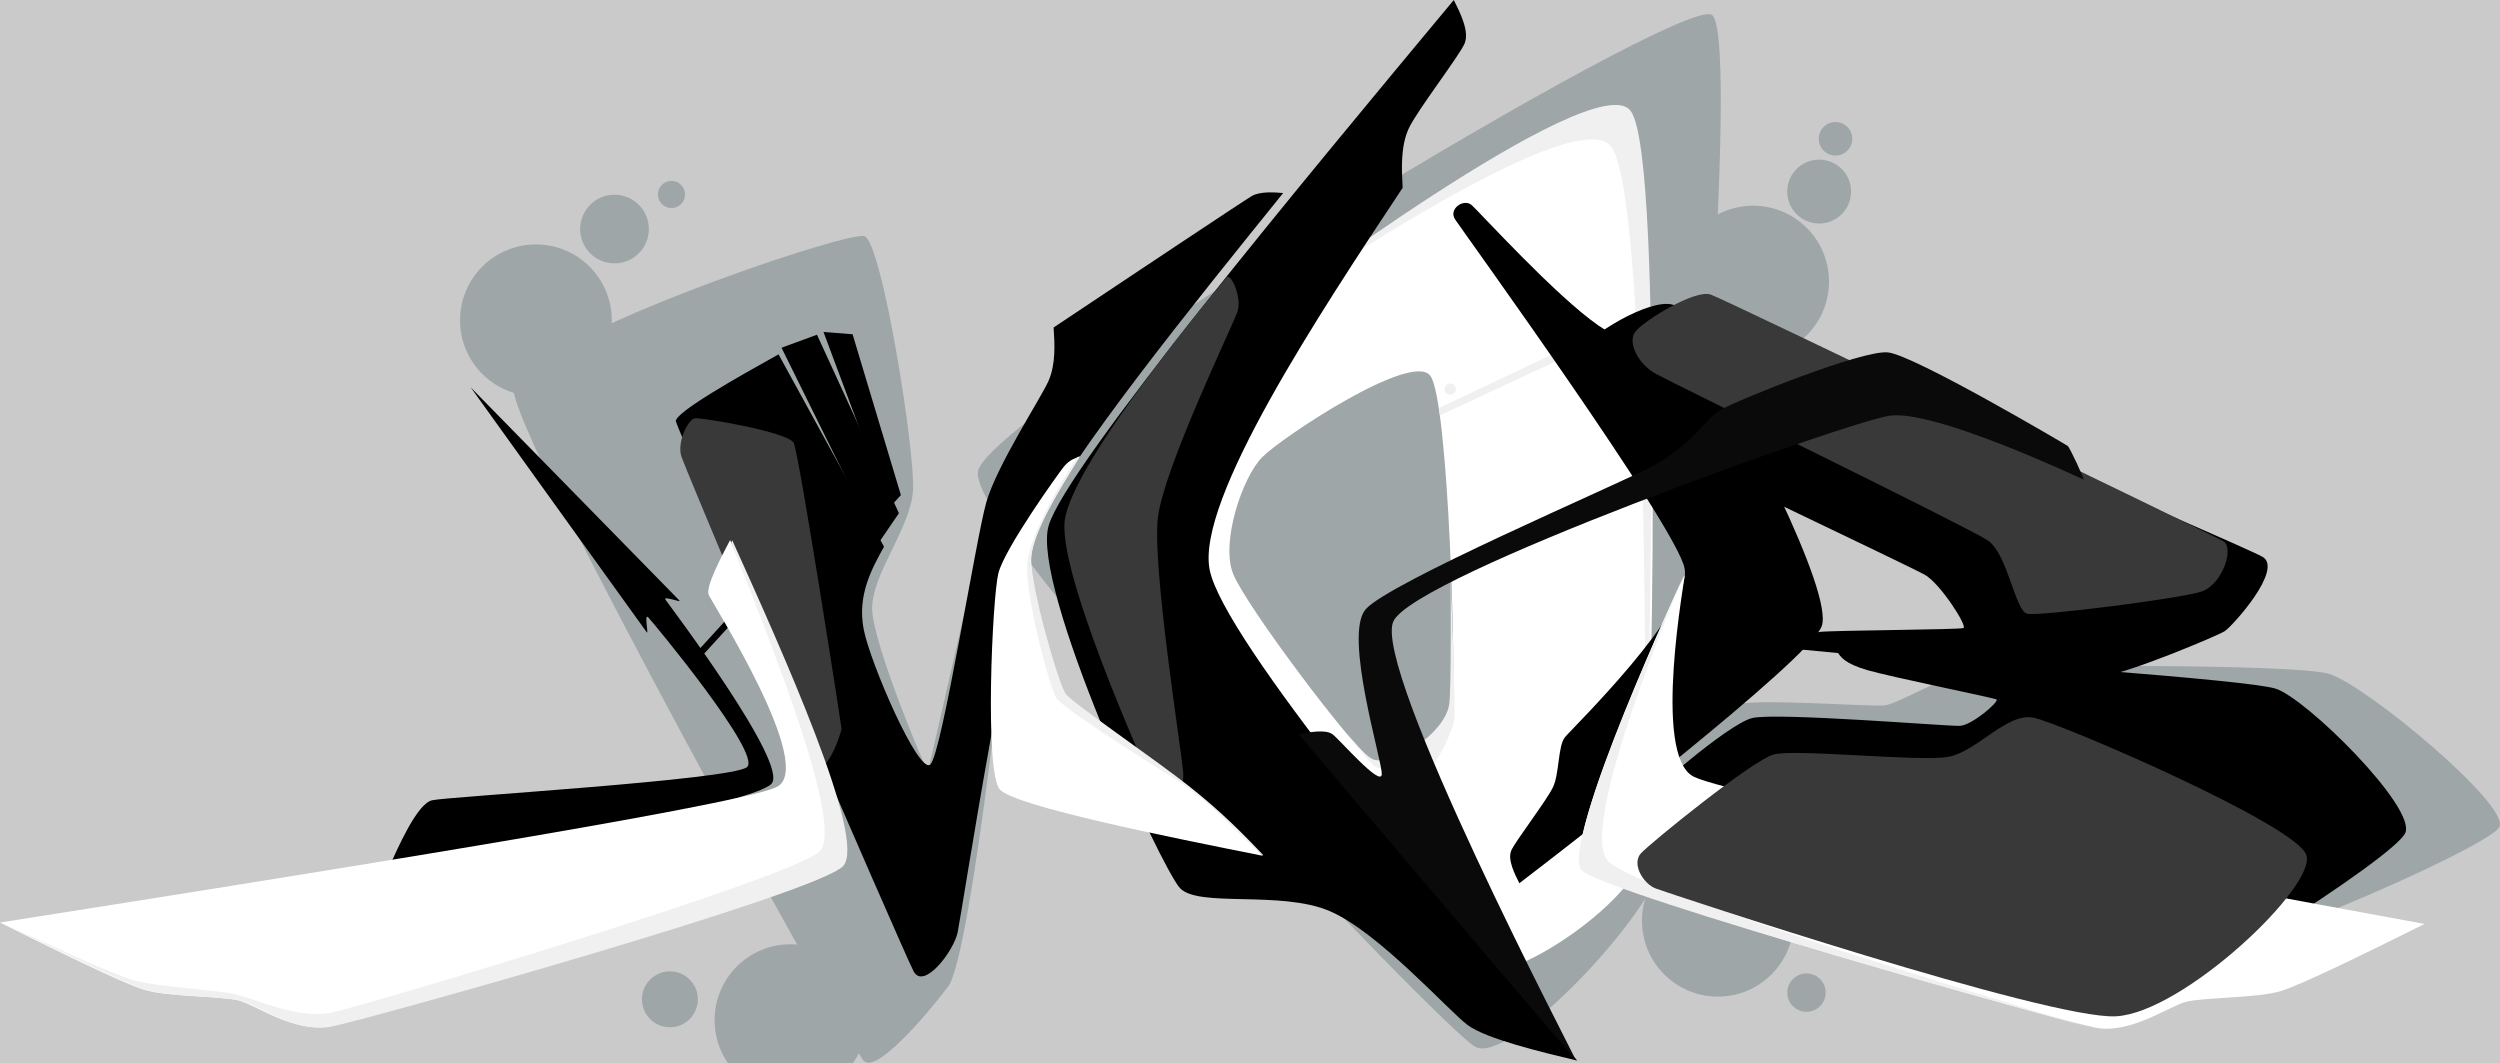
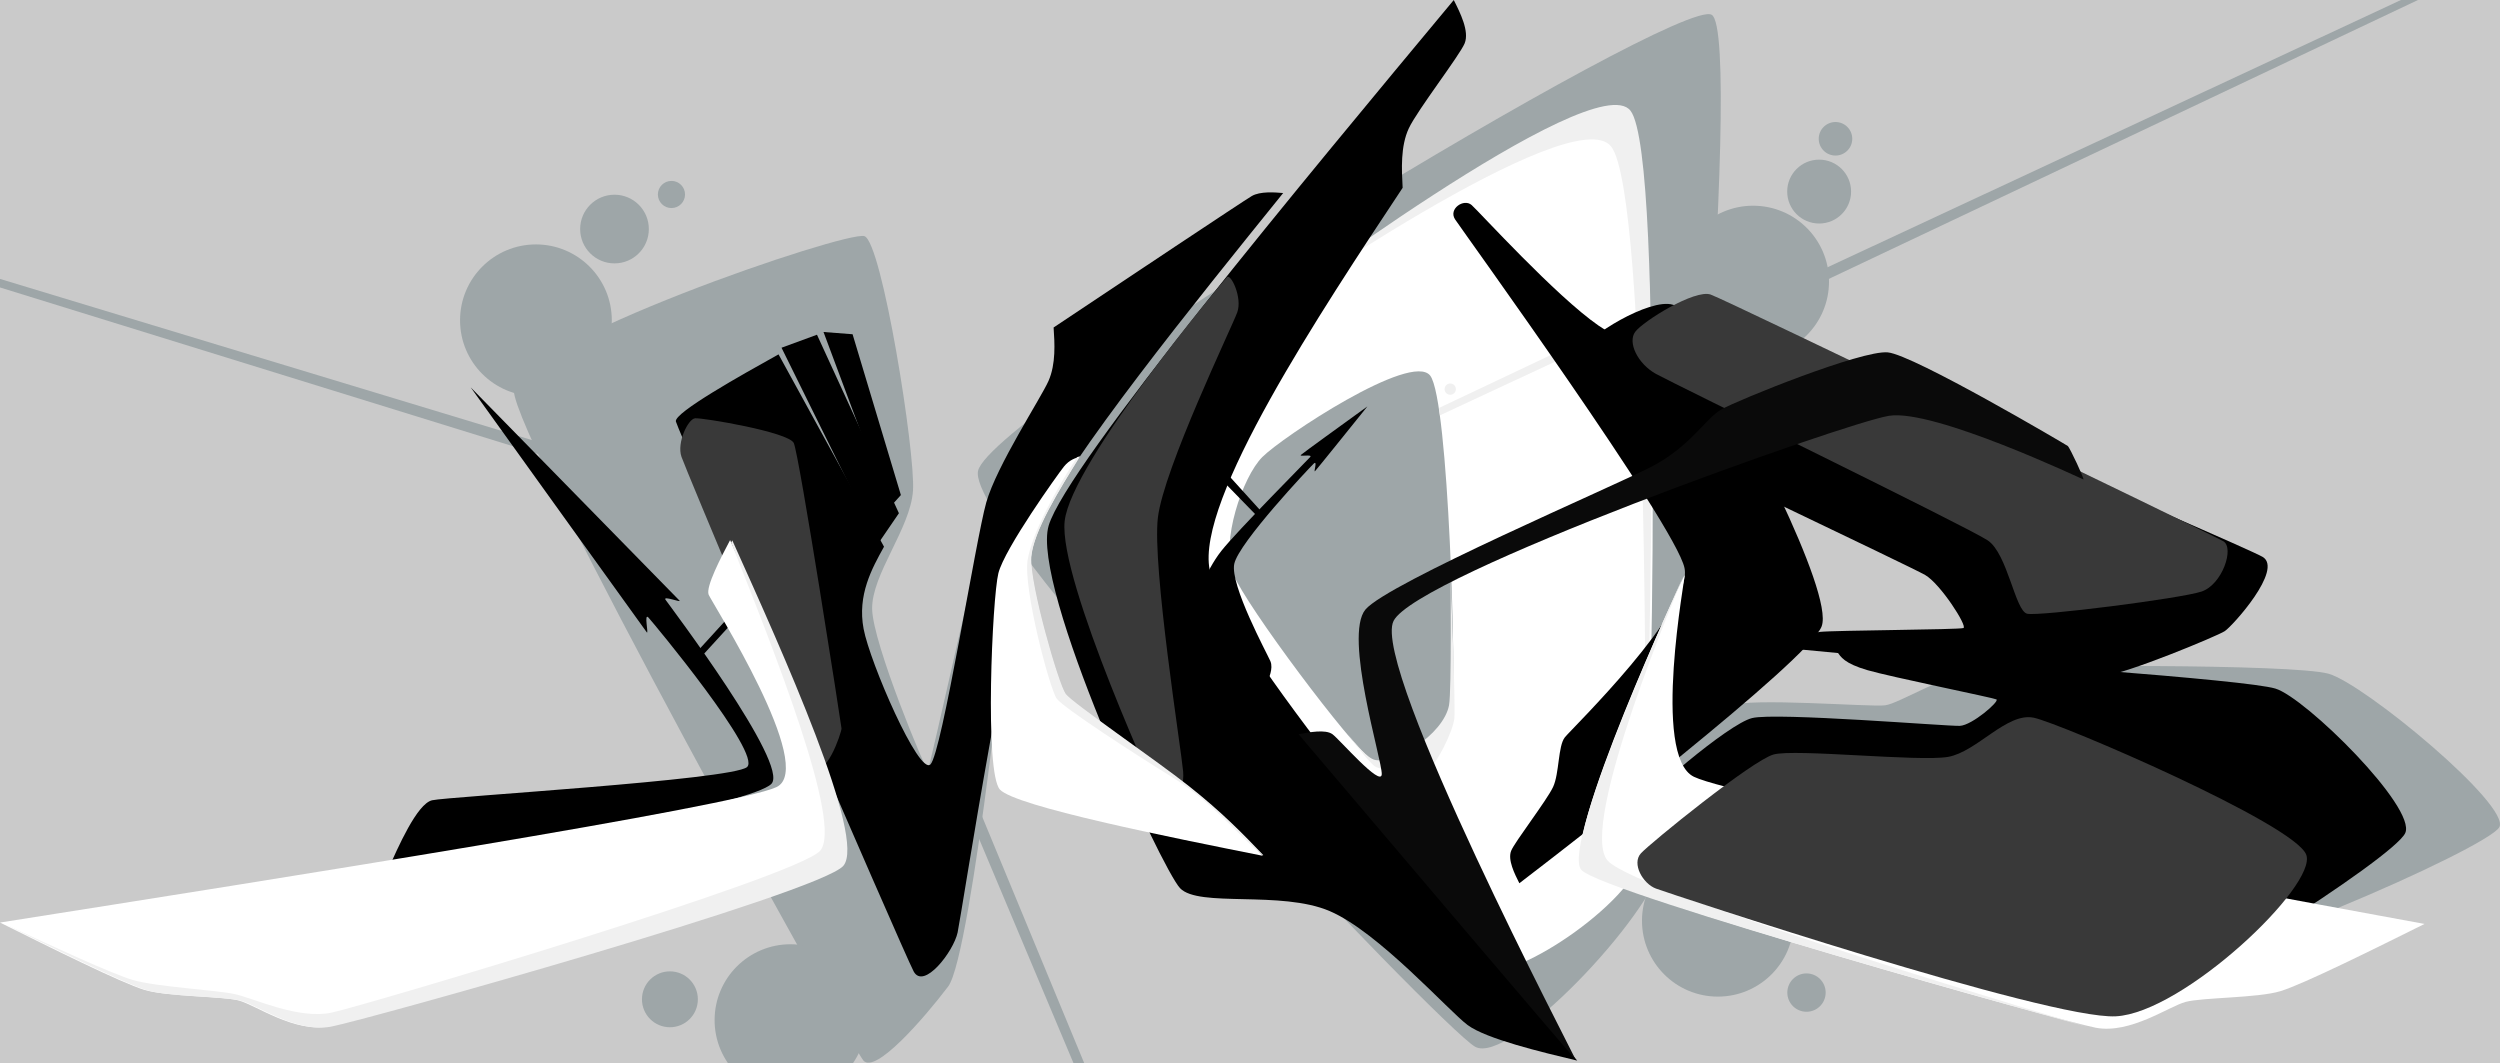
<svg xmlns="http://www.w3.org/2000/svg" width="1098" height="466.74" version="1.1" viewBox="0 0 290.52 123.49">
  <g transform="translate(-46.051 -4.0053)" type="layer">
    <rect x="37.245" y="-3.214" width="306.28" height="138.63" fill="#cacaca" stroke-width=".383" />
  </g>
  <g id="U1_block" transform="translate(-46.051 -4.0053)" fill="#9ea6a8" type="layer">
    <path transform="translate(-3.5269 .37125)" d="m149.9 126.86c-1.379-1.665-40.66-72.382-40.609-77.86 0.051-5.477 38.698-18.611 40.74-17.925 2.043 0.686 5.942 25.197 5.645 29.581-0.297 4.384-4.796 9.702-4.749 13.722 0.047 4.02 6.31 18.946 6.474 18.81 0.163-0.136 6.516-28.798 7.271-30.902s2.82 1.886 2.672 5.072c-0.147 3.186-4.813 47.268-7.586 50.919-2.773 3.651-8.479 10.247-9.859 8.582z" stop-color="#000000" style="-inkscape-stroke:none;font-variation-settings:normal" />
    <path d="m159.71 58.713c1.55-6.775 81.379-55.183 85.247-52.995 3.868 2.188-3.941 91.238-5.505 98.072-1.564 6.835-18.053 24.074-21.984 21.85-3.931-2.224-59.308-60.153-57.758-66.927z" stop-color="#000000" style="-inkscape-stroke:none;font-variation-settings:normal" />
    <path d="m246.93 86.029c-2.41 1.009-18.815 15.236-16.52 16.957 2.295 1.721 52.574 14.53 62.288 14.278 9.714-0.252 42.317-14.654 43.782-17.119 1.465-2.465-15.696-16.696-19.832-17.85-4.136-1.154-35.59-1.022-39.968-0.58-4.378 0.443-9.858 4.026-11.557 4.251-1.699 0.226-15.783-0.947-18.193 0.062z" stop-color="#000000" style="-inkscape-stroke:none;font-variation-settings:normal" />
    <g stroke-dasharray="0.506, 0.506" stroke-width=".169">
      <circle cx="108.33" cy="41.223" r="8.817" />
      <circle cx="249.78" cy="36.725" r="8.817" />
      <circle cx="245.68" cy="111" r="8.817" />
    </g>
    <circle cx="255.98" cy="119.35" r="2.228" stroke-dasharray="0.128, 0.128" stroke-width=".043" />
    <circle cx="257.45" cy="26.266" r="3.712" stroke-dasharray="0.213, 0.213" stroke-width=".071" />
    <circle cx="259.35" cy="20.131" r="1.949" stroke-dasharray="0.112, 0.112" stroke-width=".037" />
    <circle cx="137.91" cy="122.55" r="8.817" stroke-dasharray="0.506, 0.506" stroke-width=".169" />
    <circle cx="123.9" cy="120.13" r="3.248" stroke-dasharray="0.186, 0.186" stroke-width=".062" />
    <circle cx="117.46" cy="30.62" r="3.991" stroke-dasharray="0.229, 0.229" stroke-width=".076" />
    <circle cx="124.08" cy="26.603" r="1.578" stroke-dasharray="0.091, 0.091" stroke-width=".03" />
+     <path d="m112.47 57.296-1.838-1.313-193.21-58.54-0.016 0.148 194.7 60.263z" stop-color="#000000" style="-inkscape-stroke:none;font-variation-settings:normal" />
+     <path d="m246.67 41.247 2.243-0.261 182.47-86.376-0.087-0.12-184.74 86.102z" stop-color="#000000" style="-inkscape-stroke:none;font-variation-settings:normal" />
+     <path d="m157.64 94.422 0.163 2.252 78.326 186.07 0.124-0.082-77.953-188.32z" stop-color="#000000" style="-inkscape-stroke:none;font-variation-settings:normal" />
  </g>
  <g id="O_block" transform="translate(-46.051 -4.0053)" type="layer">
    <path transform="matrix(2.1376 0 0 2.1376 -.26587 -53.855)" d="m110.2 33.552c-1.986-2.545-19.681 10.428-21.179 11.779s-5.44 7.719-3.904 11.454c1.536 3.734 15.571 21.904 17.02 22.934 1.449 1.03 8.366-3.566 8.848-6.233 0.482-2.667 1.201-37.388-0.785-39.932zm-10.782 13.934c1.019 1.312 1.42 16.705 1.206 18.123-0.214 1.418-3.311 3.504-4.401 2.761-1.09-0.743-6.818-8.37-7.514-10.096s0.503-5.275 1.582-6.36c1.079-1.085 8.108-5.741 9.127-4.428z" fill="#fff" stop-color="#000000" style="-inkscape-stroke:none;font-variation-settings:normal" />
    <g fill="#f0f0f0">
      <path d="m192.87 40.484c-0.012 0.022 35.96-25.102 40.409-19.455 4.449 5.647 3.975 75.822 3.987 75.8 0.012-0.022 2.47-74.62-1.744-79.969s-42.64 23.602-42.652 23.624z" stop-color="#000000" style="-inkscape-stroke:none;font-variation-settings:normal" />
      <path transform="translate(-.066861 -.07346)" d="m202.73 89.398c0.965 1.182 2.257 2.765 3.164 2.986s2.837-0.339 4.765-1.588c1.928-1.25 3.549-3.101 3.851-4.778 0.302-1.677 0.172-14.877 0.177-14.865 5e-3 0.013 0.593 14.904 0.437 16.414-0.155 1.51-2.153 5.586-3.291 6.188-1.138 0.602-5.215-0.217-5.859-0.574-0.644-0.357-2.242-2.462-3.244-3.783z" stop-color="#000000" style="-inkscape-stroke:none;font-variation-settings:normal" />
      <path d="m213.28 51.409 22.113-10.465 0.093 1.021-22.105 10.302z" stop-color="#000000" style="-inkscape-stroke:none;font-variation-settings:normal" />
      <circle cx="214.58" cy="49.223" r=".656" stroke-dasharray="0.512, 0.512" stroke-width=".171" />
    </g>
  </g>
  <g id="M1_block" transform="translate(-46.051 -4.0053)" type="layer">
    <path transform="matrix(1.8311 0 0 1.8311 39.903 -26.442)" d="m46.25 43.372c0.124 0.555 14.45 33.707 15.09 34.902 0.639 1.195 2.534-1.257 2.792-2.472 0.258-1.215 3.412-21.817 5.163-25.862 1.751-4.045 9.984-14.238 15.497-21.063-0.525-0.044-1.459-0.122-1.996 0.193-0.537 0.315-8.242 5.451-12.573 8.339 0.066 0.984 0.154 2.31-0.324 3.394-0.478 1.084-3.284 5.371-3.949 7.709-0.665 2.339-2.819 15.951-3.547 16.631-0.728 0.679-3.832-6.451-4.238-8.605s0.529-3.837 1.295-5.215c-2.231-4.069-4.463-8.138-6.694-12.207-2.275 1.269-6.639 3.702-6.515 4.257z" stop-color="#000000" style="-inkscape-stroke:none;font-variation-settings:normal" />
    <path d="m136.87 44.412 11.235 22.755 2.407-3.524-9.522-20.743z" stop-color="#000000" style="-inkscape-stroke:none;font-variation-settings:normal" />
    <path d="m141.75 42.585 7.634 20.455 1.357-1.507-5.614-18.689z" stop-color="#000000" style="-inkscape-stroke:none;font-variation-settings:normal" />
  </g>
  <g id="M3_block" transform="translate(-46.051 -4.0053)" type="layer">
    <path transform="matrix(1.7905 .38339 -.38339 1.7905 94.475 -91.939)" d="m75.329 37.455c-6.856 13.069-17.838 34.002-18.156 37.998-0.318 3.996 11.557 19.783 12.971 20.756s6.286-1.214 9.593-0.566c3.307 0.648 8.719 4.625 10.073 5.239 1.354 0.613 4.943 0.697 7.274 0.751-10.926-8.501-27.538-21.427-29.331-25.571s3.45-17.493 6.898-26.273c-0.304-1.12-0.692-2.55-0.406-3.781 0.286-1.231 2.192-5.202 2.335-6.01s-0.684-1.837-1.251-2.542z" stop-color="#000000" style="-inkscape-stroke:none;font-variation-settings:normal" />
    <path transform="matrix(1.8311 0 0 1.8311 39.903 -26.442)" d="m27.937 71.93c0.681-1.547 1.887-4.287 2.838-4.515 0.952-0.228 19.012-1.286 19.99-2.106 0.977-0.82-5.952-9.168-6.257-9.493-0.305-0.325 0.04 1.126-0.106 0.937-0.146-0.189-7.397-10.285-11.174-15.544 4.475 4.566 13.113 13.382 13.254 13.534 0.14 0.152-1.081-0.338-0.888-0.054s7.909 10.483 6.716 11.687-15.418 3.873-24.372 5.553z" stop-color="#000000" style="-inkscape-stroke:none;font-variation-settings:normal" />
    <path d="m127.17 79.607 6.203-6.798 0.34 0.765-6.288 6.883z" stop-color="#000000" style="-inkscape-stroke:none;font-variation-settings:normal" />
+     <path d="m193.42 82.974c7e-3 -0.015 0.635-1.264 0.26-2.137-0.375-0.873-4.716-8.854-4.197-11.311 0.519-2.457 8.736-11.172 9.233-11.645 0.497-0.473-0.07 1.107 0.16 0.865 0.229-0.242 3.958-4.878 6.079-7.516-2.736 1.979-7.427 5.371-7.723 5.633s1.394-0.12 1.075 0.249c-0.318 0.369-8.443 8.536-10.323 10.906-1.88 2.371-3.256 6.321-3.188 6.461 0.068 0.141 8.443 8.338 8.531 8.423 0.087 0.085 0.087 0.085 0.095 0.071z" stop-color="#000000" style="-inkscape-stroke:none;font-variation-settings:normal" />
+     <path d="m192.53 64.383-5.119-5.25h1.313l3.806 4.2z" stop-color="#000000" style="-inkscape-stroke:none;font-variation-settings:normal" />
  </g>
  <g id="M4_block" transform="translate(-46.051 -4.0053)" fill="#393939" type="layer">
    <path transform="translate(-.65628 -1.8376)" d="m189.29 38.045c-0.445 0.438-18.102 21.528-18.859 28.346-0.757 6.817 11.056 32.616 11.673 33.677 0.617 1.061 2.296-2.14 2.095-4.558-0.202-2.418-3.606-23.803-2.939-29.494s8.596-22.149 9.223-23.868c0.627-1.72-0.747-4.541-1.192-4.103z" stop-color="#000000" style="-inkscape-stroke:none;font-variation-settings:normal" />
    <path d="m125.24 57.077c0.562 1.611 13.772 33.151 15.189 35.581s3.441-3.588 3.412-4.006c-0.029-0.418-4.925-31.88-5.548-33.169-0.623-1.288-10.641-2.953-11.467-2.872-0.825 0.081-2.147 2.854-1.585 4.465z" stop-color="#000000" style="-inkscape-stroke:none;font-variation-settings:normal" />
  </g>
  <g id="M2_block" transform="translate(-46.051 -4.0053)" type="layer">
    <path transform="matrix(1.2895 1.3001 -1.3001 1.2895 143.92 -52.956)" d="m26.016 101.08c10.425-14.457 27.64-38.329 28.597-41.037 0.957-2.707-11.205-5.338-11.7-5.544-0.495-0.206-1.144-2.269-1.502-3.407 7.28 2.72 19.45 7.268 19.626 9.543 0.176 2.275-14.412 28.438-15.654 30.276-1.243 1.839-4.226 2.336-5.18 2.892-0.954 0.556-3.377 3.063-4.707 3.784-1.33 0.721-6.134 2.355-9.479 3.494z" fill="#fff" stop-color="#000000" style="-inkscape-stroke:none;font-variation-settings:normal" />
    <path d="m131.15 66.8c-0.04 0.075-0.094 0.181-0.135 0.26 4.933 12.38 13.029 32.753 10.345 35.803-2.701 3.071-52.909 17.989-56.776 18.814-3.868 0.825-9.045-1.667-11.225-2.148-2.181-0.481-9.165-0.837-11.913-1.657-2.459-0.734-9.266-3.882-14.846-6.483 5.779 2.874 13.866 6.888 16.477 7.676 2.652 0.8 9.035 0.717 10.988 1.24 1.953 0.523 6.447 3.76 10.439 3.005 3.993-0.755 56.816-15.527 59.547-18.689 2.732-3.162-7.05-24.848-12.901-37.821z" fill="#f0f0f0" stop-color="#000000" style="-inkscape-stroke:none;font-variation-settings:normal" />
    <path transform="matrix(-1.8311 0 0 1.8311 267.8 -28.037)" d="m52.588 46.496c1.26 2.024 2.967 4.766 3.091 6.4 0.124 1.635-1.732 8.085-2.183 8.681s-5.683 4.162-7.814 5.848c-2.131 1.685-3.429 3.035-4.727 4.386 5.917-1.181 15.702-3.136 16.687-4.205s0.488-12.17 0.099-13.73c-0.389-1.559-3.796-6.316-4.157-6.764-0.361-0.449-0.752-0.551-0.996-0.615z" fill="#fff" stop-color="#000000" style="-inkscape-stroke:none;font-variation-settings:normal" />
    <path d="m171.56 57.025c-0.1 0.026-0.218 0.059-0.342 0.099-2.497 3.852-5.193 8.753-5.742 11.907-0.566 3.253 2.571 15.064 3.372 16.155 0.801 1.091 9.11 6.464 13.569 9.225 4.326 2.679 7.483 6.566 10.27 8.934 0.052 0.01 0.123 0.025 0.175 0.035-2.377-2.472-4.753-4.944-8.655-8.03-3.902-3.086-13.482-9.617-14.309-10.708s-4.225-12.903-3.998-15.896c0.227-2.993 3.353-8.014 5.661-11.72z" fill="#f0f0f0" stop-color="#000000" style="-inkscape-stroke:none;font-variation-settings:normal" />
  </g>
  <g id="B1_block" transform="translate(-46.051 -4.0053)" type="layer">
    <path transform="matrix(1.8311 0 0 1.8311 43.431 -19.756)" d="m107.6 32.313c1.482 0.451 36.091 15.217 37.424 16.004 1.333 0.787-1.905 4.385-2.4 4.711-0.495 0.326-6.382 2.756-7.582 2.804-1.199 0.048-18.943-1.579-19.295-1.634-0.351-0.055 0.276-1.019 1.176-1.12 0.9-0.102 8.841-0.139 9.114-0.246 0.273-0.108-1.459-2.806-2.43-3.366-0.971-0.56-17.016-8.135-17.883-8.687s-3.89-4.889-3.782-5.635 4.175-3.281 5.657-2.829z" stop-color="#000000" style="-inkscape-stroke:none;font-variation-settings:normal" />
    <path transform="matrix(-1.3436 -.28769 .28769 -1.3436 312.03 193)" d="m75.404 49.465c-1.388 1.636-18.578 21.905-19.061 24.954-0.483 3.049 11.368 17.178 12.838 18.247 1.471 1.069 6.903 1.012 10.939 2.685 4.036 1.673 11.865 7.289 12.627 7.72 0.761 0.431 1.873-0.726 1.119-1.475s-23.665-21.405-25.149-24.77c-1.485-3.365 6.47-15.274 6.894-16.116 0.424-0.842-0.189-3.098 0.098-4.328 0.286-1.231 2.192-5.202 2.335-6.01 0.143-0.808-0.684-1.837-1.251-2.542 0 1e-6 0 3e-6 -1.388 1.636z" stop-color="#000000" style="-inkscape-stroke:none;font-variation-settings:normal" />
  </g>
  <g id="B3_block" transform="translate(-46.051 -4.0053)" type="layer">
    <path d="m259.53 79.693c17.567 1.217 47.424 3.286 50.928 4.324 3.504 1.038 16.45 13.845 15.1 16.795-1.35 2.95-28.368 20.014-32.205 20.255-3.837 0.242-54.064-14.56-54.657-14.803s-3.288-6.614-2.465-8.138c0.823-1.523 10.645-9.993 13.429-10.678s22.709 0.963 24.135 0.906 4.665-2.873 4.256-3.075c-0.409-0.202-12.323-2.619-14.988-3.398-2.665-0.779-3.132-1.537-3.532-2.189z" stop-color="#000000" style="-inkscape-stroke:none;font-variation-settings:normal" />
  </g>
  <g id="B2_block" transform="translate(-46.051 -4.0053)" type="layer">
    <path transform="matrix(-1.2895 1.3001 1.3001 1.2895 229.93 -52.795)" d="m26.016 101.08c9.443-13.819 25.036-36.637 26.019-39.493 0.983-2.856-8.794-9.43-8.671-9.435 0.122-0.005 17.663 6.301 17.755 8.53 0.093 2.228-14.495 28.391-15.737 30.229-1.243 1.839-4.226 2.336-5.18 2.892-0.954 0.556-3.377 3.063-4.707 3.784-1.33 0.721-6.134 2.355-9.479 3.494z" fill="#fff" stop-color="#000000" style="-inkscape-stroke:none;font-variation-settings:normal" />
    <path transform="translate(-.06523 .1111)" d="m241.65 71.081c0.146-0.344 0.146-0.344-0.015 8e-3 -0.162 0.352-14.284 31.112-11.747 33.899s58.701 18.207 58.716 18.199c0.015-8e-3 -52.053-15.316-55.653-19.27s8.553-32.492 8.7-32.835z" fill="#f0f0f0" stop-color="#000000" style="-inkscape-stroke:none;font-variation-settings:normal" />
    <path d="m246.99 108.98 4.78-12.309 0.655 0.214-4.299 12.466z" fill="#f0f0f0" stop-color="#000000" style="-inkscape-stroke:none;font-variation-settings:normal" />
  </g>
  <g id="B4_block" transform="translate(-46.051 -4.0053)" type="layer">
    <path d="m252.15 91.681c2.494-0.69 16.924 0.865 20.279 0.278 3.355-0.588 6.846-5.216 9.97-4.55 3.125 0.666 30.331 12.353 31.658 15.924 1.327 3.57-14.325 18.39-22.141 18.774-7.816 0.385-51.921-14.284-53.434-14.847s-2.837-2.89-1.748-4.088c1.089-1.198 12.922-10.8 15.416-11.49z" fill="#393939" stop-color="#000000" style="-inkscape-stroke:none;font-variation-settings:normal" />
  </g>
  <g id="B5_block" type="layer">
    <path transform="translate(-42.524 -5.8616)" d="m232.55 44.419c0.91-1.23 6.921-4.97 8.764-4.331s58.254 27.885 59.576 28.665c1.322 0.78-0.123 5.042-2.53 5.85-2.407 0.808-18.855 2.893-20.259 2.578-1.403-0.315-2.274-6.976-4.588-8.525-2.314-1.55-36.414-18.163-38.545-19.342s-3.329-3.665-2.419-4.894z" fill="#393939" stop-color="#000000" style="-inkscape-stroke:none;font-variation-settings:normal" />
  </g>
  <g id="G1_block" transform="translate(-46.051 -4.0053)" type="layer">
    <path d="m196.96 89.331c10.859 12.794 32.139 37.867 32.17 37.765 0.03-0.102-23.806-45.618-21.137-50.936 2.668-5.319 52.374-22.984 57.563-23.836 5.189-0.851 22.415 7.338 22.597 7.394 0.182 0.056-1.582-3.724-1.812-3.889-0.23-0.164-17.887-10.583-20.911-10.877-3.024-0.294-17.506 5.572-19.353 6.635-1.847 1.063-3.598 4.314-8.122 6.657-4.524 2.343-30.694 13.53-33.235 16.599-2.541 3.069 1.958 17.532 1.903 19.125-0.055 1.593-4.914-4.052-5.731-4.645-0.817-0.594-2.718-0.227-3.931 0.007z" fill="#0a0a0a" stop-color="#000000" style="-inkscape-stroke:none;font-variation-settings:normal" />
  </g>
</svg>
